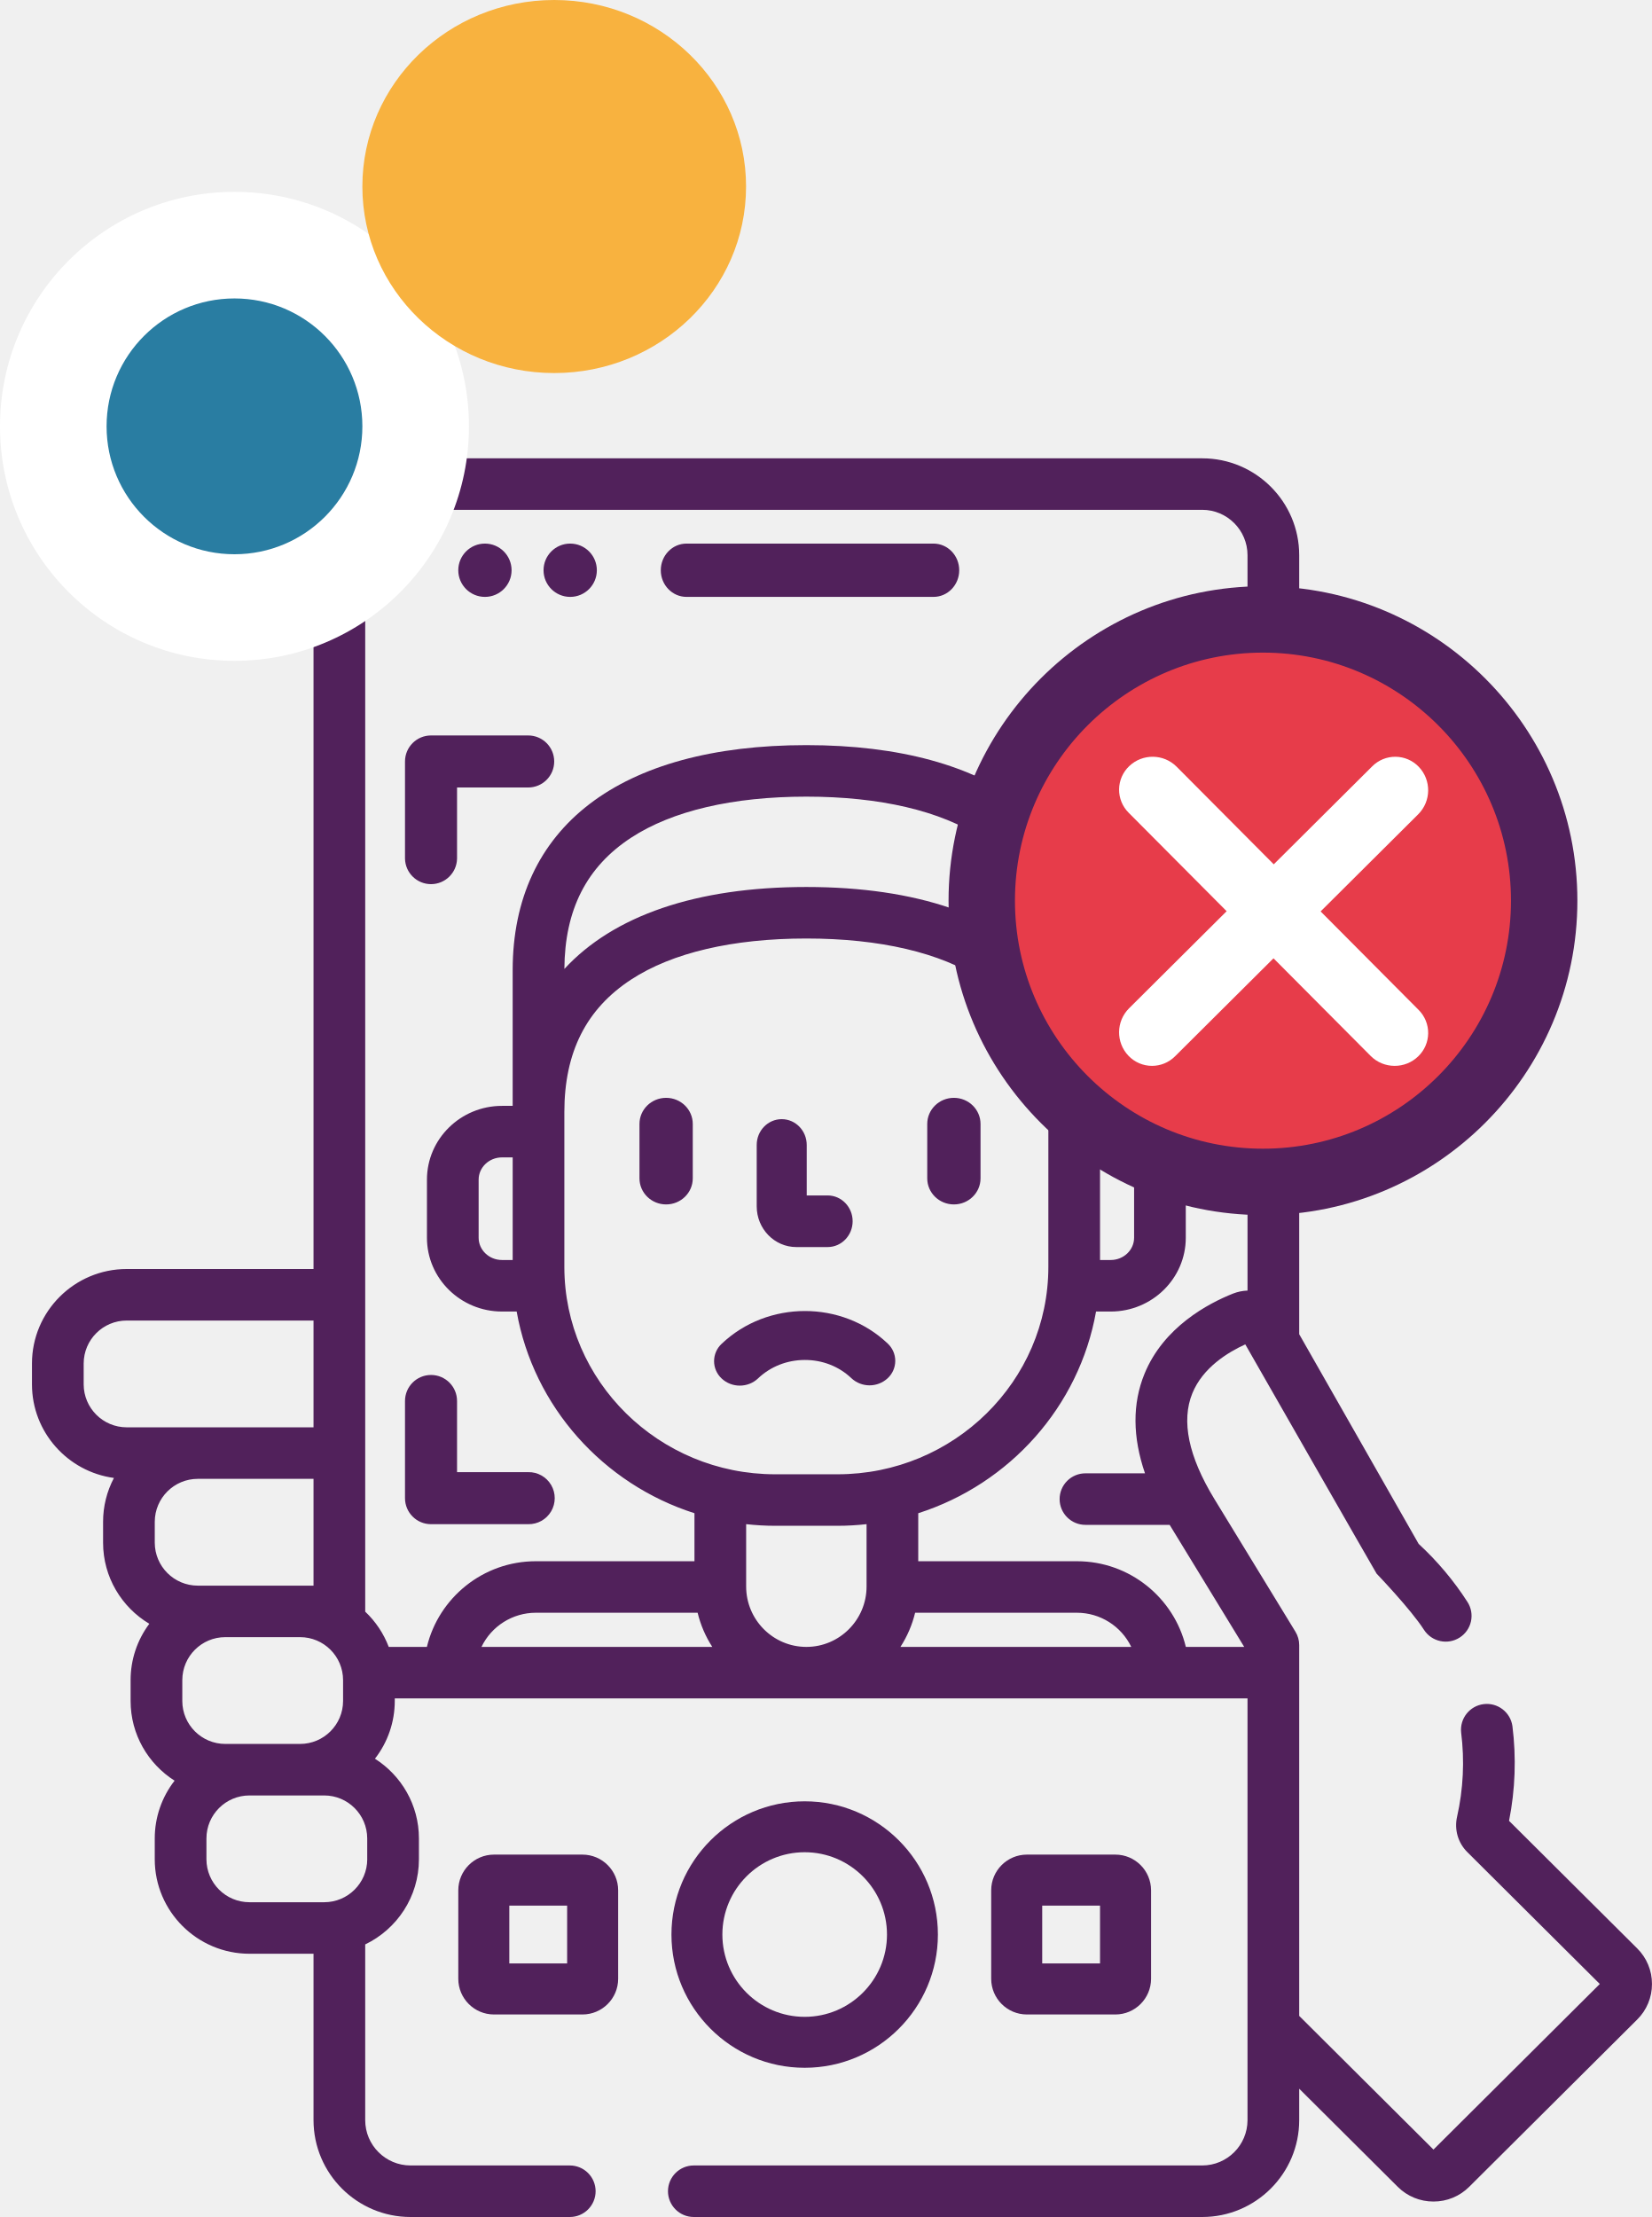
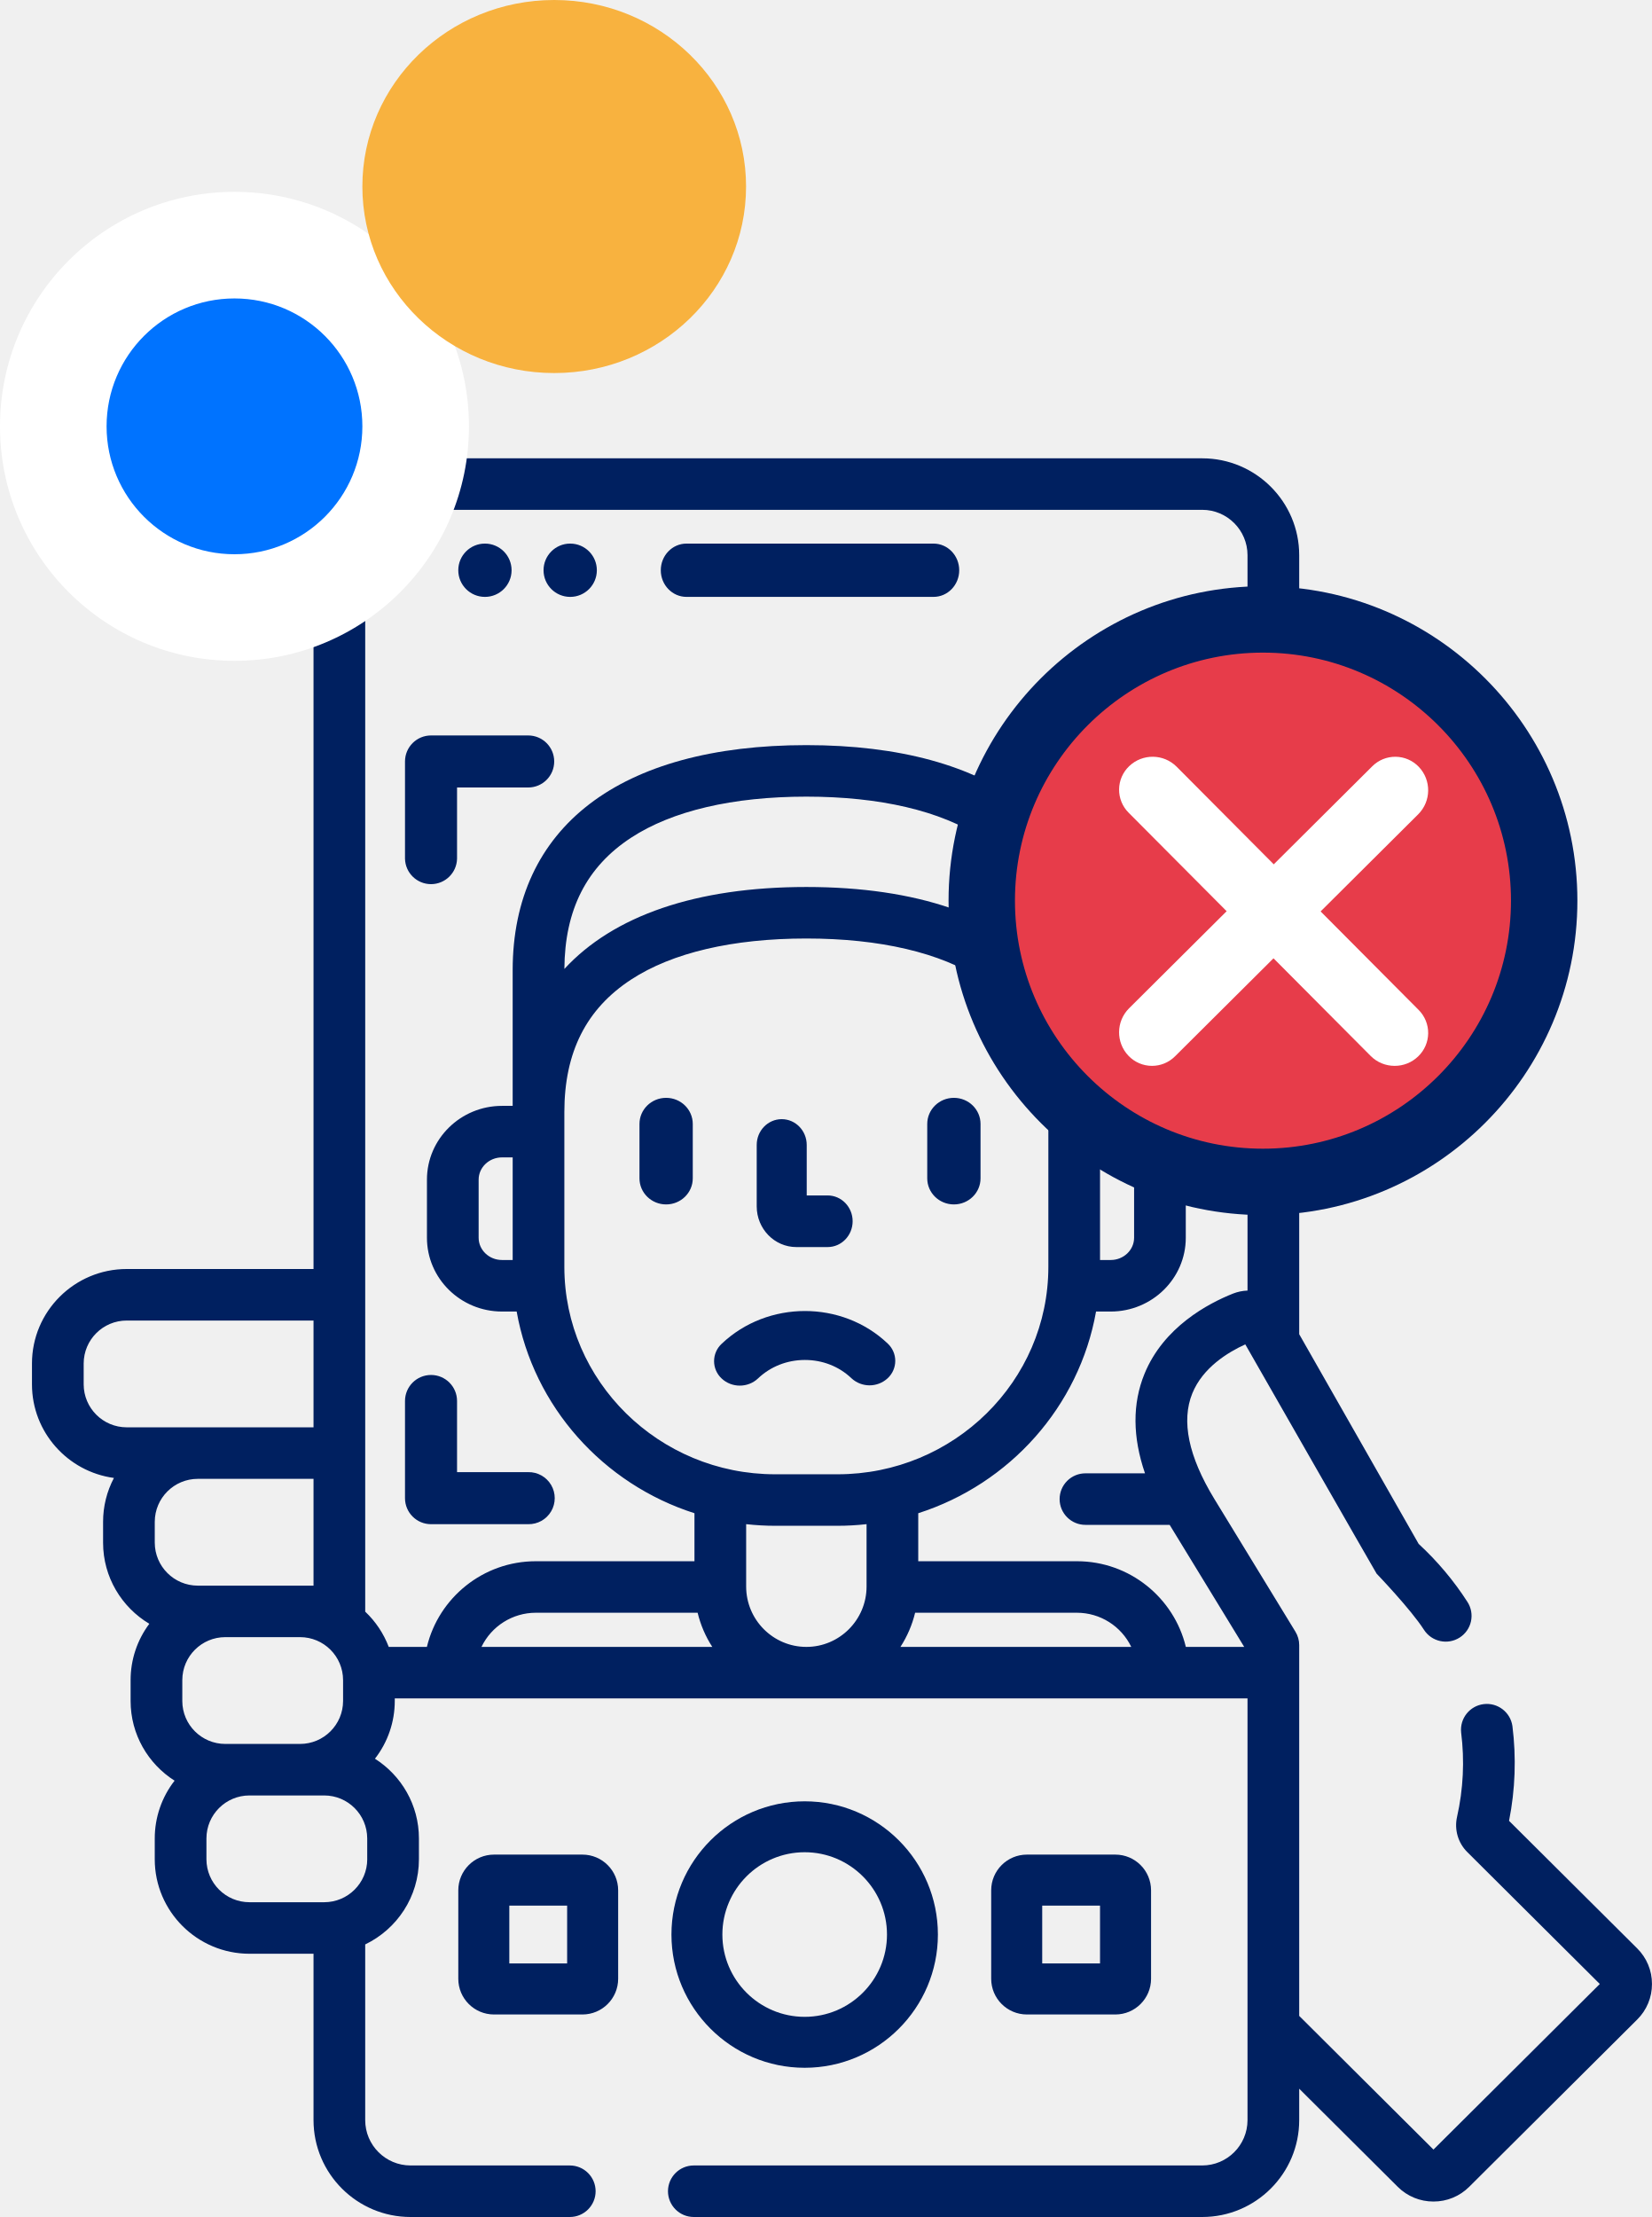
<svg xmlns="http://www.w3.org/2000/svg" xmlns:xlink="http://www.w3.org/1999/xlink" width="155" height="208">
  <defs>
    <path id="a" d="M0 208h155V0H0z" />
  </defs>
  <g fill="none" fill-rule="evenodd">
-     <path d="M74.715 117h2.938c1.296 0 2.347-1.084 2.347-2.423 0-1.337-1.05-2.42-2.347-2.42h-1.961v-4.737c0-1.337-1.05-2.42-2.346-2.42-1.297 0-2.346 1.083-2.346 2.42v5.764c0 2.103 1.667 3.816 3.715 3.816M62.5 103c-1.38 0-2.5 1.096-2.5 2.45v5.102c0 1.353 1.12 2.448 2.5 2.448s2.5-1.095 2.5-2.448v-5.102c0-1.354-1.12-2.45-2.5-2.45m27 10c1.38 0 2.5-1.095 2.5-2.448v-5.102c0-1.354-1.12-2.45-2.5-2.45s-2.5 1.096-2.5 2.45v5.102c0 1.353 1.12 2.448 2.5 2.448m-13.974 10c-2.83 0-5.663 1.027-7.82 3.08a2.219 2.219 0 000 3.248c.943.896 2.471.896 3.413 0 1.173-1.117 2.732-1.733 4.391-1.736h.016c1.65 0 3.195.607 4.355 1.71a2.502 2.502 0 003.412 0 2.22 2.22 0 000-3.248c-2.14-2.036-4.953-3.054-7.767-3.054M42.883 80.558v-6.675h6.675a2.44 2.44 0 100-4.883h-9.116A2.442 2.442 0 0038 71.442v9.116a2.442 2.442 0 004.883 0M110.558 83A2.441 2.441 0 00113 80.558V71.44a2.44 2.44 0 00-2.442-2.44h-9.115a2.441 2.441 0 100 4.882h6.674v6.676A2.441 2.441 0 00110.558 83m-70.116 46A2.442 2.442 0 0038 131.443v9.115A2.442 2.442 0 0040.442 143h9.115a2.442 2.442 0 100-4.883h-6.674v-6.674A2.442 2.442 0 0040.442 129M45.5 51a2.5 2.5 0 11-.001 5.001A2.5 2.5 0 0145.5 51m8 0a2.5 2.5 0 11-.001 5.001A2.5 2.5 0 0153.5 51m10.914 0C63.08 51 62 52.12 62 53.502 62 54.882 63.08 56 64.414 56h23.172C88.921 56 90 54.882 90 53.502 90 52.12 88.92 51 87.586 51H64.414zM75.5 173.777c4.259 0 7.723 3.465 7.723 7.723s-3.464 7.721-7.722 7.721c-4.258 0-7.723-3.463-7.723-7.721s3.465-7.723 7.723-7.723m0 20.223C82.394 194 88 188.392 88 181.5c0-6.893-5.606-12.5-12.5-12.5-6.892 0-12.5 5.607-12.5 12.5 0 6.892 5.608 12.5 12.5 12.5" fill="#51215B" />
+     <path d="M74.715 117h2.938c1.296 0 2.347-1.084 2.347-2.423 0-1.337-1.05-2.42-2.347-2.42h-1.961v-4.737c0-1.337-1.05-2.42-2.346-2.42-1.297 0-2.346 1.083-2.346 2.42v5.764c0 2.103 1.667 3.816 3.715 3.816M62.5 103c-1.38 0-2.5 1.096-2.5 2.45v5.102c0 1.353 1.12 2.448 2.5 2.448s2.5-1.095 2.5-2.448v-5.102c0-1.354-1.12-2.45-2.5-2.45m27 10c1.38 0 2.5-1.095 2.5-2.448v-5.102c0-1.354-1.12-2.45-2.5-2.45s-2.5 1.096-2.5 2.45v5.102c0 1.353 1.12 2.448 2.5 2.448m-13.974 10c-2.83 0-5.663 1.027-7.82 3.08a2.219 2.219 0 000 3.248c.943.896 2.471.896 3.413 0 1.173-1.117 2.732-1.733 4.391-1.736h.016c1.65 0 3.195.607 4.355 1.71a2.502 2.502 0 003.412 0 2.22 2.22 0 000-3.248c-2.14-2.036-4.953-3.054-7.767-3.054M42.883 80.558v-6.675h6.675a2.44 2.44 0 100-4.883h-9.116A2.442 2.442 0 0038 71.442v9.116a2.442 2.442 0 004.883 0M110.558 83A2.441 2.441 0 00113 80.558V71.44a2.44 2.44 0 00-2.442-2.44h-9.115a2.441 2.441 0 100 4.882h6.674v6.676A2.441 2.441 0 00110.558 83m-70.116 46A2.442 2.442 0 0038 131.443v9.115A2.442 2.442 0 0040.442 143h9.115a2.442 2.442 0 100-4.883h-6.674v-6.674A2.442 2.442 0 0040.442 129M45.5 51a2.5 2.5 0 11-.001 5.001A2.5 2.5 0 0145.5 51m8 0a2.5 2.5 0 11-.001 5.001A2.5 2.5 0 0153.5 51m10.914 0C63.08 51 62 52.12 62 53.502 62 54.882 63.08 56 64.414 56h23.172C88.921 56 90 54.882 90 53.502 90 52.12 88.92 51 87.586 51H64.414zM75.5 173.777c4.259 0 7.723 3.465 7.723 7.723s-3.464 7.721-7.722 7.721c-4.258 0-7.723-3.463-7.723-7.721s3.465-7.723 7.723-7.723m0 20.223C82.394 194 88 188.392 88 181.5c0-6.893-5.606-12.5-12.5-12.5-6.892 0-12.5 5.607-12.5 12.5 0 6.892 5.608 12.5 12.5 12.5" fill="#002060" />
    <mask id="b" fill="#fff">
      <use xlink:href="#a" />
    </mask>
-     <path d="M97.787 184.213h5.425v-5.426h-5.425v5.426zm6.862 4.787a3.354 3.354 0 003.351-3.35v-8.299a3.354 3.354 0 00-3.351-3.351h-8.298A3.354 3.354 0 0093 177.351v8.3A3.354 3.354 0 0096.351 189h8.298zm-56.862-4.787h5.426v-5.426h-5.426v5.426zM54.65 174h-8.3a3.354 3.354 0 00-3.35 3.351v8.3A3.353 3.353 0 0046.351 189h8.298A3.354 3.354 0 0058 185.65v-8.299A3.355 3.355 0 0054.649 174z" fill="#51215B" mask="url(#b)" />
-     <path d="M84.485 154.513a10.41 10.41 0 001.378-3.205h15.185a5.664 5.664 0 015.094 3.205H84.485zm-3.178-5.668c0 3.125-2.534 5.668-5.648 5.668-3.117 0-5.65-2.543-5.65-5.668v-5.848c.894.1 1.802.153 2.722.153h5.855c.92 0 1.828-.053 2.721-.153v5.848zm-36.132 5.668a5.664 5.664 0 015.094-3.205h15.186a10.41 10.41 0 001.377 3.205H45.175zm7.776-35.66v-14.511c0-5.614 2.05-9.686 6.268-12.441 3.85-2.518 9.535-3.85 16.44-3.85 6.904 0 12.589 1.332 16.44 3.85 4.216 2.756 6.265 6.827 6.265 12.44v14.513c0 10.73-8.871 19.464-19.778 19.464h-5.855c-10.907 0-19.78-8.733-19.78-19.464zm6.268-40.262c3.85-2.518 9.535-3.85 16.44-3.85 6.904 0 12.589 1.332 16.44 3.85 4.183 2.736 6.231 6.766 6.262 12.315-4.596-4.987-12.338-7.688-22.702-7.688-10.365 0-18.109 2.701-22.705 7.688.032-5.549 2.08-9.579 6.265-12.315zM34.457 174.44a4.04 4.04 0 01-4.041 4.028H23.41a4.04 4.04 0 01-4.041-4.028v-1.96a4.04 4.04 0 014.041-4.03h7.005a4.04 4.04 0 014.04 4.03v1.96zm-17.352-14.852v-1.962a4.038 4.038 0 014.04-4.029h7.004a4.038 4.038 0 014.041 4.03v1.961a4.038 4.038 0 01-4.041 4.029h-7.005a4.038 4.038 0 01-4.04-4.029zm-2.584-14.851v-1.962a4.04 4.04 0 014.041-4.029h10.855v10.02H18.562a4.042 4.042 0 01-4.041-4.03zm-2.63-10.825a4.04 4.04 0 01-4.04-4.028v-1.962a4.038 4.038 0 014.04-4.028h17.526v10.018H11.89zm36.211-15.698h-1c-1.21 0-2.193-.936-2.193-2.087v-5.452c0-1.152.983-2.088 2.194-2.088h1v9.627zm55.111-9.627h1.002c1.209 0 2.194.936 2.194 2.088v5.452c0 1.15-.985 2.087-2.194 2.087h-1.002v-9.627zm50.397 74.21l-12.021-11.965a27.81 27.81 0 00.316-8.894 2.425 2.425 0 00-4.812.597 22.93 22.93 0 01-.383 7.924 3.549 3.549 0 00.964 3.306l12.429 12.374-15.605 15.535-12.598-12.542v-34.79a2.41 2.41 0 00-.355-1.257l-7.62-12.475c-2.418-3.974-3.107-7.302-2.051-9.89.978-2.403 3.318-3.84 4.967-4.59 0 0 12.24 21.41 12.321 21.51 0 0 3.206 3.337 4.443 5.266a2.428 2.428 0 003.348.732 2.41 2.41 0 00.737-3.337c-1.284-2-2.83-3.837-4.582-5.452L121.9 125.176V97.783a2.42 2.42 0 00-2.425-2.416 2.42 2.42 0 00-2.424 2.416v23.3a4.092 4.092 0 00-1.356.28c-2.336.928-6.52 3.139-8.314 7.536-1.14 2.794-1.12 5.918.05 9.33h-5.586a2.419 2.419 0 00-2.425 2.417 2.42 2.42 0 002.425 2.417h7.901a.732.732 0 01.035.059l6.959 11.391h-5.477c-1.106-4.602-5.268-8.037-10.215-8.037H86.156v-4.505c8.575-2.74 15.1-10.002 16.682-18.922h1.377c3.883 0 7.043-3.105 7.043-6.922v-5.452c0-3.818-3.16-6.922-7.043-6.922h-1.002V91.032c0-13.425-10.043-21.124-27.554-21.124-17.512 0-27.557 7.699-27.557 21.124v12.721h-1c-3.885 0-7.043 3.104-7.043 6.922v5.452c0 3.817 3.158 6.922 7.044 6.922h1.374c1.583 8.92 8.108 16.183 16.682 18.922v4.505H50.27c-4.947 0-9.11 3.435-10.216 8.037h-3.58a8.914 8.914 0 00-2.207-3.307v-99.12a4.257 4.257 0 014.25-4.254H112.8c2.343 0 4.25 1.91 4.25 4.255v34.097a2.421 2.421 0 002.425 2.417 2.421 2.421 0 002.425-2.417V52.087c0-5.012-4.082-9.087-9.1-9.087H38.515c-5.016 0-9.098 4.075-9.098 9.087v66.972H11.89c-4.902 0-8.89 3.976-8.89 8.863v1.962c0 4.48 3.354 8.192 7.69 8.778a8.796 8.796 0 00-1.018 4.113v1.962c0 3.228 1.743 6.057 4.338 7.607a8.81 8.81 0 00-1.756 5.282v1.962c0 3.14 1.648 5.902 4.126 7.477a8.8 8.8 0 00-1.86 5.414v1.96c0 4.887 3.989 8.863 8.891 8.863h6.006v15.61c0 5.011 4.082 9.088 9.098 9.088H53.46a2.42 2.42 0 002.425-2.417 2.42 2.42 0 00-2.425-2.418H38.515a4.256 4.256 0 01-4.249-4.253v-16.485c2.98-1.433 5.04-4.474 5.04-7.987v-1.96c0-3.14-1.65-5.903-4.126-7.477a8.804 8.804 0 001.86-5.415v-.241h80.01v39.565a4.256 4.256 0 01-4.25 4.253H65.098a2.421 2.421 0 00-2.424 2.418A2.421 2.421 0 0065.098 208H112.8c5.018 0 9.1-4.077 9.1-9.088v-2.948l9.25 9.208a4.716 4.716 0 003.348 1.377 4.716 4.716 0 003.351-1.38l15.76-15.69a4.677 4.677 0 001.391-3.34 4.678 4.678 0 00-1.39-3.342z" fill="#51215B" mask="url(#b)" />
+     <path d="M97.787 184.213h5.425v-5.426h-5.425v5.426zm6.862 4.787a3.354 3.354 0 003.351-3.35v-8.299a3.354 3.354 0 00-3.351-3.351h-8.298A3.354 3.354 0 0093 177.351v8.3A3.354 3.354 0 0096.351 189h8.298zm-56.862-4.787h5.426v-5.426h-5.426v5.426zM54.65 174h-8.3a3.354 3.354 0 00-3.35 3.351v8.3A3.353 3.353 0 0046.351 189h8.298A3.354 3.354 0 0058 185.65v-8.299A3.355 3.355 0 0054.649 174z" fill="#002060" mask="url(#b)" />
+     <path d="M84.485 154.513a10.41 10.41 0 001.378-3.205h15.185a5.664 5.664 0 015.094 3.205H84.485zm-3.178-5.668c0 3.125-2.534 5.668-5.648 5.668-3.117 0-5.65-2.543-5.65-5.668v-5.848c.894.1 1.802.153 2.722.153h5.855c.92 0 1.828-.053 2.721-.153v5.848zm-36.132 5.668a5.664 5.664 0 015.094-3.205h15.186a10.41 10.41 0 001.377 3.205H45.175zm7.776-35.66v-14.511c0-5.614 2.05-9.686 6.268-12.441 3.85-2.518 9.535-3.85 16.44-3.85 6.904 0 12.589 1.332 16.44 3.85 4.216 2.756 6.265 6.827 6.265 12.44v14.513c0 10.73-8.871 19.464-19.778 19.464h-5.855c-10.907 0-19.78-8.733-19.78-19.464zm6.268-40.262c3.85-2.518 9.535-3.85 16.44-3.85 6.904 0 12.589 1.332 16.44 3.85 4.183 2.736 6.231 6.766 6.262 12.315-4.596-4.987-12.338-7.688-22.702-7.688-10.365 0-18.109 2.701-22.705 7.688.032-5.549 2.08-9.579 6.265-12.315zM34.457 174.44a4.04 4.04 0 01-4.041 4.028H23.41a4.04 4.04 0 01-4.041-4.028v-1.96a4.04 4.04 0 014.041-4.03h7.005a4.04 4.04 0 014.04 4.03v1.96zm-17.352-14.852v-1.962a4.038 4.038 0 014.04-4.029h7.004a4.038 4.038 0 014.041 4.03v1.961a4.038 4.038 0 01-4.041 4.029h-7.005a4.038 4.038 0 01-4.04-4.029zm-2.584-14.851v-1.962a4.04 4.04 0 014.041-4.029h10.855v10.02H18.562a4.042 4.042 0 01-4.041-4.03zm-2.63-10.825a4.04 4.04 0 01-4.04-4.028v-1.962a4.038 4.038 0 014.04-4.028h17.526v10.018H11.89zm36.211-15.698h-1c-1.21 0-2.193-.936-2.193-2.087v-5.452c0-1.152.983-2.088 2.194-2.088h1v9.627zm55.111-9.627h1.002c1.209 0 2.194.936 2.194 2.088v5.452c0 1.15-.985 2.087-2.194 2.087h-1.002v-9.627zm50.397 74.21l-12.021-11.965a27.81 27.81 0 00.316-8.894 2.425 2.425 0 00-4.812.597 22.93 22.93 0 01-.383 7.924 3.549 3.549 0 00.964 3.306l12.429 12.374-15.605 15.535-12.598-12.542v-34.79a2.41 2.41 0 00-.355-1.257l-7.62-12.475c-2.418-3.974-3.107-7.302-2.051-9.89.978-2.403 3.318-3.84 4.967-4.59 0 0 12.24 21.41 12.321 21.51 0 0 3.206 3.337 4.443 5.266a2.428 2.428 0 003.348.732 2.41 2.41 0 00.737-3.337c-1.284-2-2.83-3.837-4.582-5.452L121.9 125.176V97.783a2.42 2.42 0 00-2.425-2.416 2.42 2.42 0 00-2.424 2.416v23.3a4.092 4.092 0 00-1.356.28c-2.336.928-6.52 3.139-8.314 7.536-1.14 2.794-1.12 5.918.05 9.33h-5.586a2.419 2.419 0 00-2.425 2.417 2.42 2.42 0 002.425 2.417h7.901a.732.732 0 01.035.059l6.959 11.391h-5.477c-1.106-4.602-5.268-8.037-10.215-8.037H86.156v-4.505c8.575-2.74 15.1-10.002 16.682-18.922h1.377c3.883 0 7.043-3.105 7.043-6.922v-5.452c0-3.818-3.16-6.922-7.043-6.922h-1.002V91.032c0-13.425-10.043-21.124-27.554-21.124-17.512 0-27.557 7.699-27.557 21.124v12.721h-1c-3.885 0-7.043 3.104-7.043 6.922v5.452c0 3.817 3.158 6.922 7.044 6.922h1.374c1.583 8.92 8.108 16.183 16.682 18.922v4.505H50.27c-4.947 0-9.11 3.435-10.216 8.037h-3.58a8.914 8.914 0 00-2.207-3.307v-99.12a4.257 4.257 0 014.25-4.254H112.8c2.343 0 4.25 1.91 4.25 4.255v34.097a2.421 2.421 0 002.425 2.417 2.421 2.421 0 002.425-2.417V52.087c0-5.012-4.082-9.087-9.1-9.087H38.515c-5.016 0-9.098 4.075-9.098 9.087v66.972H11.89c-4.902 0-8.89 3.976-8.89 8.863v1.962c0 4.48 3.354 8.192 7.69 8.778a8.796 8.796 0 00-1.018 4.113v1.962c0 3.228 1.743 6.057 4.338 7.607a8.81 8.81 0 00-1.756 5.282v1.962c0 3.14 1.648 5.902 4.126 7.477a8.8 8.8 0 00-1.86 5.414v1.96c0 4.887 3.989 8.863 8.891 8.863h6.006v15.61c0 5.011 4.082 9.088 9.098 9.088H53.46a2.42 2.42 0 002.425-2.417 2.42 2.42 0 00-2.425-2.418H38.515a4.256 4.256 0 01-4.249-4.253v-16.485c2.98-1.433 5.04-4.474 5.04-7.987v-1.96c0-3.14-1.65-5.903-4.126-7.477a8.804 8.804 0 001.86-5.415v-.241h80.01v39.565a4.256 4.256 0 01-4.25 4.253H65.098a2.421 2.421 0 00-2.424 2.418A2.421 2.421 0 0065.098 208H112.8c5.018 0 9.1-4.077 9.1-9.088v-2.948l9.25 9.208a4.716 4.716 0 003.348 1.377 4.716 4.716 0 003.351-1.38l15.76-15.69a4.677 4.677 0 001.391-3.34 4.678 4.678 0 00-1.39-3.342z" fill="#002060" mask="url(#b)" />
    <path d="M145 84.5c0 14.635-11.865 26.5-26.5 26.5C103.863 111 92 99.135 92 84.5S103.863 58 118.5 58c14.635 0 26.5 11.865 26.5 26.5" fill="#E73C4A" mask="url(#b)" />
-     <path d="M118.5 61.229c-12.832 0-23.27 10.438-23.27 23.27 0 12.834 10.438 23.272 23.27 23.272 12.832 0 23.27-10.438 23.27-23.272 0-12.832-10.438-23.27-23.27-23.27m0 52.771C102.234 114 89 100.766 89 84.5S102.234 55 118.5 55 148 68.234 148 84.5 134.766 114 118.5 114" fill="#51215B" mask="url(#b)" />
+     <path d="M118.5 61.229c-12.832 0-23.27 10.438-23.27 23.27 0 12.834 10.438 23.272 23.27 23.272 12.832 0 23.27-10.438 23.27-23.272 0-12.832-10.438-23.27-23.27-23.27m0 52.771C102.234 114 89 100.766 89 84.5S102.234 55 118.5 55 148 68.234 148 84.5 134.766 114 118.5 114" fill="#002060" mask="url(#b)" />
    <path d="M130.855 100c-.818 0-1.633-.31-2.249-.93l-22.71-22.82a3.051 3.051 0 01.051-4.369 3.185 3.185 0 014.448.048l22.709 22.821a3.051 3.051 0 01-.05 4.37 3.161 3.161 0 01-2.2.88" fill="#FFF" mask="url(#b)" />
    <path d="M108.09 100a3.05 3.05 0 01-2.21-.947 3.185 3.185 0 01.05-4.447l22.821-22.708a3.05 3.05 0 014.37.048 3.185 3.185 0 01-.052 4.448l-22.82 22.71c-.6.599-1.38.896-2.16.896M44 40c0 12.151-9.85 22-22 22S0 52.151 0 40s9.85-22 22-22 22 9.849 22 22" fill="#FFF" mask="url(#b)" />
-     <path d="M34 40c0 6.627-5.372 12-12 12s-12-5.373-12-12c0-6.629 5.372-12 12-12s12 5.371 12 12" fill="#297DA2" mask="url(#b)" />
+     <path d="M34 40c0 6.627-5.372 12-12 12s-12-5.373-12-12c0-6.629 5.372-12 12-12s12 5.371 12 12" fill="#0073ff" mask="url(#b)" />
    <path d="M70 17.5C70 27.166 61.94 35 52 35s-18-7.835-18-17.5S42.06 0 52 0s18 7.835 18 17.5" fill="#F8B23F" mask="url(#b)" />
  </g>
</svg>
